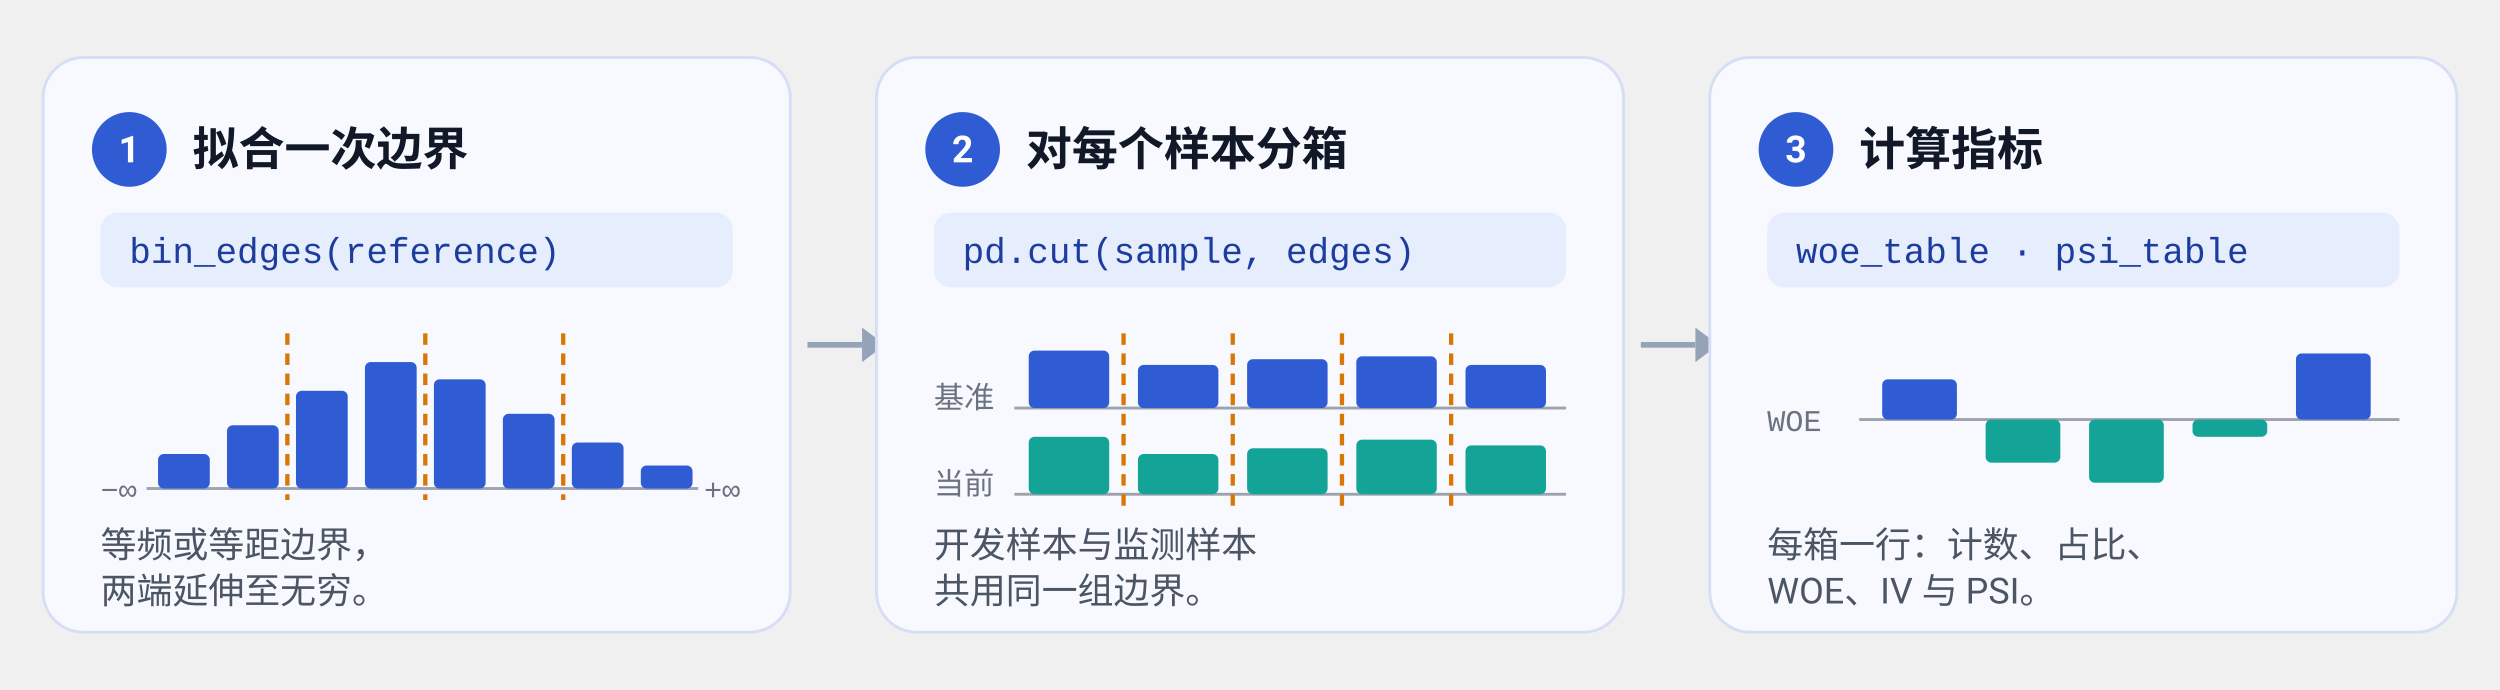
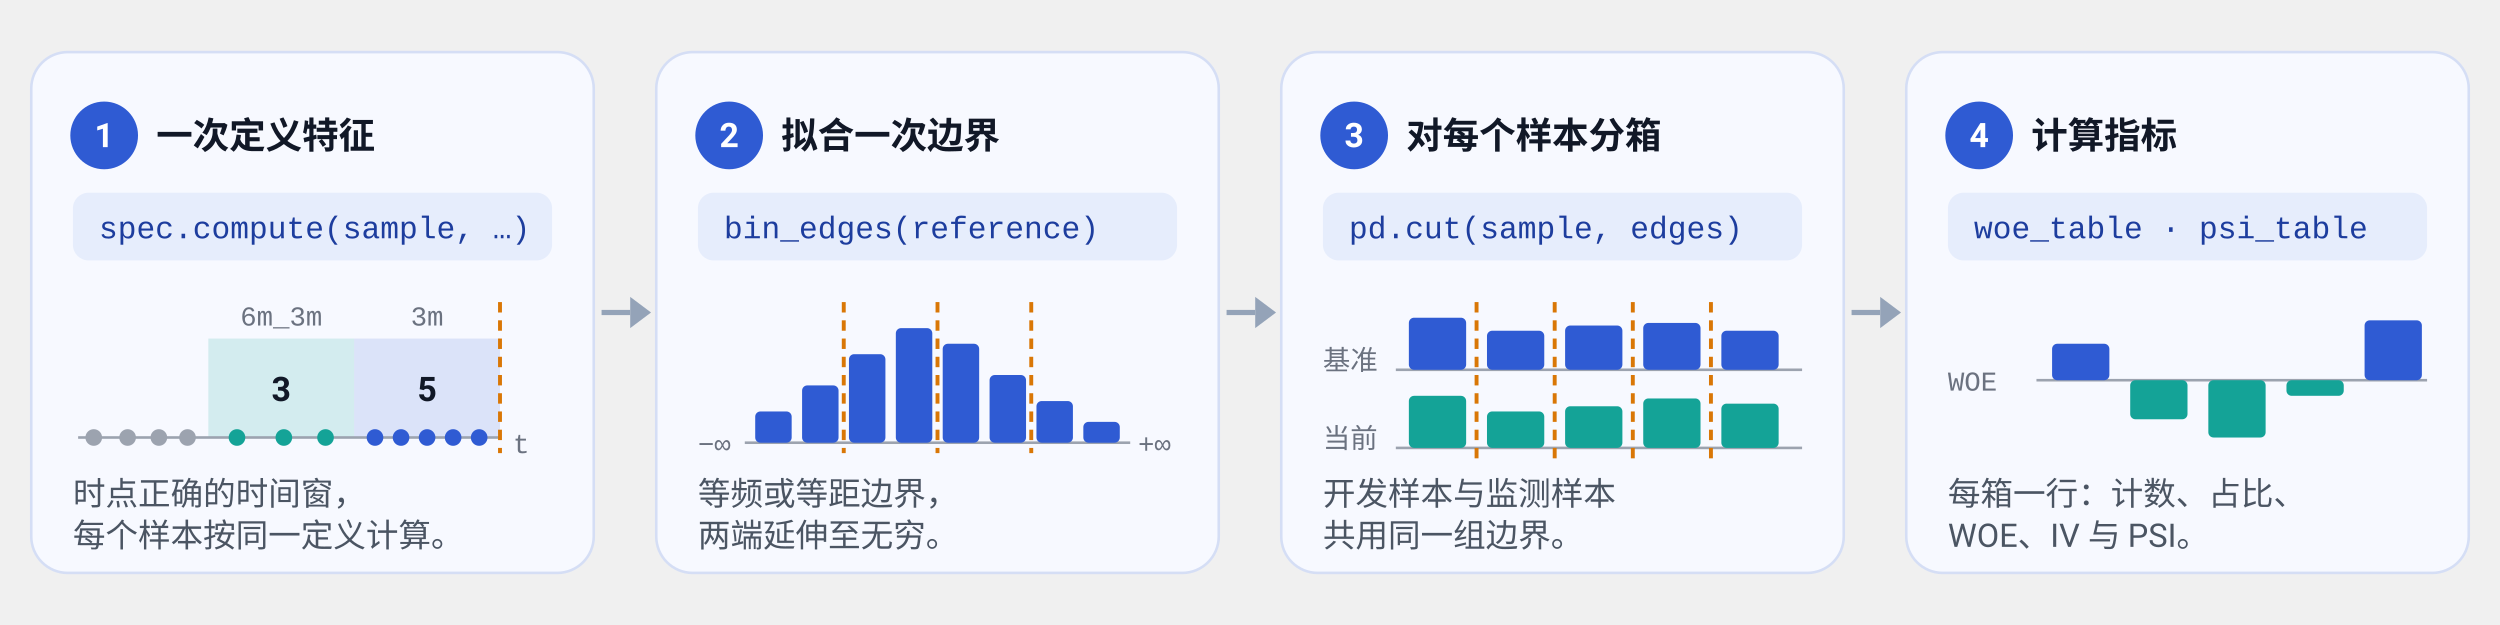
- <svg xmlns="http://www.w3.org/2000/svg" viewBox="0 0 870 240" width="870" height="240" role="img" aria-label="kivi 工作流程：用 bin_edges 拟合一次边界，用 pandas.cut 对每个样本分箱，再用 woe_table 和 psi_table 计算指标">
+ <svg xmlns="http://www.w3.org/2000/svg" viewBox="0 0 960 240" width="960" height="240" role="img" aria-label="kivi 工作流程：用 FeatureSpec 一次定义特征并为每个样本计算，用 bin_edges 拟合一次边界，用 pandas.cut 对每个样本分箱，再用 woe_table 和 psi_table 计算指标">
  <style>
    .card { fill: #f7f9ff; stroke: #d5def5; }
-     .title { fill: #111827; font: 600 16px system-ui, -apple-system, "Segoe UI", Roboto, "Helvetica Neue", Arial, "PingFang SC", "Microsoft YaHei", "Noto Sans CJK SC", sans-serif; }
+     .title { fill: #111827; font: 600 14px system-ui, -apple-system, "Segoe UI", Roboto, "Helvetica Neue", Arial, "PingFang SC", "Microsoft YaHei", "Noto Sans CJK SC", sans-serif; }
    .desc { fill: #4b5563; font: 400 12.5px system-ui, -apple-system, "Segoe UI", Roboto, "Helvetica Neue", Arial, "PingFang SC", "Microsoft YaHei", "Noto Sans CJK SC", sans-serif; }
    .small { fill: #6b7280; font: 500 10.5px ui-monospace, SFMono-Regular, Menlo, Consolas, "Liberation Mono", monospace; }
+     .count { fill: #111827; font: 700 13px system-ui, -apple-system, "Segoe UI", Roboto, Arial, sans-serif; }
    .chip { fill: #e6edfc; }
-     .code { fill: #1d3d9e; font: 500 12.5px ui-monospace, SFMono-Regular, Menlo, Consolas, "Liberation Mono", monospace; }
+     .code { fill: #1d3d9e; font: 500 12px ui-monospace, SFMono-Regular, Menlo, Consolas, "Liberation Mono", monospace; }
    .badge { fill: #2f5bd3; }
    .num { fill: #fff; font: 700 13px system-ui, -apple-system, "Segoe UI", Roboto, Arial, sans-serif; }
    .bar { fill: #2f5bd3; }
    .bar2 { fill: #14a397; }
+     .dot { fill: #9ca3af; }
+     .win { fill: #2f5bd3; fill-opacity: 0.14; }
+     .win2 { fill: #14a397; fill-opacity: 0.16; }
    .edge { stroke: #d97706; stroke-width: 1.5; stroke-dasharray: 4 3; }
    .axis { stroke: #9ca3af; stroke-width: 1; }
    .arrow { stroke: #94a3b8; stroke-width: 2; fill: none; }
    .head { fill: #94a3b8; }
    @media (prefers-color-scheme: dark) {
      .card { fill: #161b26; stroke: #2b3550; }
      .title { fill: #e5e7eb; }
      .desc { fill: #9ca3af; }
      .small { fill: #9ca3af; }
+       .count { fill: #e5e7eb; }
      .chip { fill: #1f2a44; }
      .code { fill: #a9bcff; }
      .badge { fill: #8aa8ff; }
      .num { fill: #14181e; }
      .bar { fill: #8aa8ff; }
      .bar2 { fill: #4fd1c5; }
+       .dot { fill: #6b7280; }
+       .win { fill: #8aa8ff; fill-opacity: 0.18; }
+       .win2 { fill: #4fd1c5; fill-opacity: 0.16; }
      .edge { stroke: #fbbf24; }
      .axis { stroke: #4b5563; }
      .arrow { stroke: #64748b; }
      .head { fill: #64748b; }
    }
  </style>
-   <g transform="translate(15 20)">
-     <rect class="card" width="260" height="200" rx="14" />
-     <circle class="badge" cx="30" cy="32" r="13" />
-     <text class="num" x="30" y="36.5" text-anchor="middle">1</text>
-     <text class="title" x="52" y="37.5">拟合一次边界</text>
-     <rect class="chip" x="20" y="54" width="220" height="26" rx="6" />
-     <text class="code" x="30" y="71.5">bin_edges(reference)</text>
-     <line class="axis" x1="36" y1="150" x2="228" y2="150" />
-     <rect class="bar" x="40" y="138" width="18" height="12" rx="2" />
-     <rect class="bar" x="64" y="128" width="18" height="22" rx="2" />
-     <rect class="bar" x="88" y="116" width="18" height="34" rx="2" />
-     <rect class="bar" x="112" y="106" width="18" height="44" rx="2" />
-     <rect class="bar" x="136" y="112" width="18" height="38" rx="2" />
-     <rect class="bar" x="160" y="124" width="18" height="26" rx="2" />
-     <rect class="bar" x="184" y="134" width="18" height="16" rx="2" />
-     <rect class="bar" x="208" y="142" width="18" height="8" rx="2" />
-     <line class="edge" x1="85" y1="96" x2="85" y2="154" />
-     <line class="edge" x1="133" y1="96" x2="133" y2="154" />
-     <line class="edge" x1="181" y1="96" x2="181" y2="154" />
-     <text class="small" x="20" y="154">−∞</text>
-     <text class="small" x="230" y="154">+∞</text>
-     <text class="desc" x="20" y="174">等频或等距边界，</text>
-     <text class="desc" x="20" y="190">两端延伸至无穷。</text>
+   <g transform="translate(12 20)">
+     <rect class="card" width="216" height="200" rx="14" />
+     <circle class="badge" cx="28" cy="32" r="13" />
+     <text class="num" x="28" y="36.5" text-anchor="middle">1</text>
+     <text class="title" x="48" y="37">一次定义特征</text>
+     <rect class="chip" x="16" y="54" width="184" height="26" rx="6" />
+     <text class="code" x="26" y="71.5">spec.compute(sample, …)</text>
+     <rect class="win2" x="68" y="110" width="56" height="38" />
+     <rect class="win" x="124" y="110" width="56" height="38" />
+     <text class="small" x="96" y="105" text-anchor="middle">6m_3m</text>
+     <text class="small" x="152" y="105" text-anchor="middle">3m</text>
+     <text class="count" x="96" y="134" text-anchor="middle">3</text>
+     <text class="count" x="152" y="134" text-anchor="middle">5</text>
+     <line class="axis" x1="18" y1="148" x2="180" y2="148" />
+     <circle class="dot" cx="24" cy="148" r="3.2" />
+     <circle class="dot" cx="37" cy="148" r="3.2" />
+     <circle class="dot" cx="49" cy="148" r="3.2" />
+     <circle class="dot" cx="60" cy="148" r="3.2" />
+     <circle class="bar2" cx="79" cy="148" r="3.2" />
+     <circle class="bar2" cx="97" cy="148" r="3.2" />
+     <circle class="bar2" cx="113" cy="148" r="3.2" />
+     <circle class="bar" cx="132" cy="148" r="3.2" />
+     <circle class="bar" cx="142" cy="148" r="3.2" />
+     <circle class="bar" cx="152" cy="148" r="3.2" />
+     <circle class="bar" cx="162" cy="148" r="3.2" />
+     <circle class="bar" cx="172" cy="148" r="3.2" />
+     <line class="edge" x1="180" y1="96" x2="180" y2="154" />
+     <text class="small" x="185" y="154">t</text>
+     <text class="desc" x="16" y="174">时点正确的时间窗，</text>
+     <text class="desc" x="16" y="190">每个样本按同一定义计算。</text>
  </g>
-   <path class="arrow" d="M281 120 H 300" />
-   <path class="head" d="M300 114 L 308 120 L 300 126 Z" />
-   <g transform="translate(305 20)">
-     <rect class="card" width="260" height="200" rx="14" />
-     <circle class="badge" cx="30" cy="32" r="13" />
-     <text class="num" x="30" y="36.5" text-anchor="middle">2</text>
-     <text class="title" x="52" y="37.5">对每个样本分箱</text>
-     <rect class="chip" x="20" y="54" width="220" height="26" rx="6" />
-     <text class="code" x="30" y="71.5">pd.cut(sample, edges)</text>
-     <text class="small" x="20" y="122">基准</text>
-     <line class="axis" x1="48" y1="122" x2="240" y2="122" />
-     <rect class="bar" x="53" y="102" width="28" height="20" rx="2" />
-     <rect class="bar" x="91" y="107" width="28" height="15" rx="2" />
-     <rect class="bar" x="129" y="105" width="28" height="17" rx="2" />
-     <rect class="bar" x="167" y="104" width="28" height="18" rx="2" />
-     <rect class="bar" x="205" y="107" width="28" height="15" rx="2" />
-     <text class="small" x="20" y="152">当前</text>
-     <line class="axis" x1="48" y1="152" x2="240" y2="152" />
-     <rect class="bar2" x="53" y="132" width="28" height="20" rx="2" />
-     <rect class="bar2" x="91" y="138" width="28" height="14" rx="2" />
-     <rect class="bar2" x="129" y="136" width="28" height="16" rx="2" />
-     <rect class="bar2" x="167" y="133" width="28" height="19" rx="2" />
-     <rect class="bar2" x="205" y="135" width="28" height="17" rx="2" />
-     <line class="edge" x1="86" y1="96" x2="86" y2="156" />
-     <line class="edge" x1="124" y1="96" x2="124" y2="156" />
-     <line class="edge" x1="162" y1="96" x2="162" y2="156" />
-     <line class="edge" x1="200" y1="96" x2="200" y2="156" />
-     <text class="desc" x="20" y="174">开发样本与监测样本</text>
-     <text class="desc" x="20" y="190">共用同一组边界。</text>
+   <path class="arrow" d="M231 120 H 242" />
+   <path class="head" d="M242 114 L 250 120 L 242 126 Z" />
+   <g transform="translate(252 20)">
+     <rect class="card" width="216" height="200" rx="14" />
+     <circle class="badge" cx="28" cy="32" r="13" />
+     <text class="num" x="28" y="36.5" text-anchor="middle">2</text>
+     <text class="title" x="48" y="37">拟合一次边界</text>
+     <rect class="chip" x="16" y="54" width="184" height="26" rx="6" />
+     <text class="code" x="26" y="71.5">bin_edges(reference)</text>
+     <line class="axis" x1="34" y1="150" x2="182" y2="150" />
+     <rect class="bar" x="38" y="138" width="14" height="12" rx="2" />
+     <rect class="bar" x="56" y="128" width="14" height="22" rx="2" />
+     <rect class="bar" x="74" y="116" width="14" height="34" rx="2" />
+     <rect class="bar" x="92" y="106" width="14" height="44" rx="2" />
+     <rect class="bar" x="110" y="112" width="14" height="38" rx="2" />
+     <rect class="bar" x="128" y="124" width="14" height="26" rx="2" />
+     <rect class="bar" x="146" y="134" width="14" height="16" rx="2" />
+     <rect class="bar" x="164" y="142" width="14" height="8" rx="2" />
+     <line class="edge" x1="72" y1="96" x2="72" y2="154" />
+     <line class="edge" x1="108" y1="96" x2="108" y2="154" />
+     <line class="edge" x1="144" y1="96" x2="144" y2="154" />
+     <text class="small" x="16" y="154">−∞</text>
+     <text class="small" x="185" y="154">+∞</text>
+     <text class="desc" x="16" y="174">等频或等距边界，</text>
+     <text class="desc" x="16" y="190">两端延伸至无穷。</text>
  </g>
-   <path class="arrow" d="M571 120 H 590" />
-   <path class="head" d="M590 114 L 598 120 L 590 126 Z" />
-   <g transform="translate(595 20)">
-     <rect class="card" width="260" height="200" rx="14" />
-     <circle class="badge" cx="30" cy="32" r="13" />
-     <text class="num" x="30" y="36.5" text-anchor="middle">3</text>
-     <text class="title" x="52" y="37.5">计算指标</text>
-     <rect class="chip" x="20" y="54" width="220" height="26" rx="6" />
-     <text class="code" x="30" y="71.5">woe_table · psi_table</text>
-     <text class="small" x="20" y="130">WOE</text>
-     <line class="axis" x1="52" y1="126" x2="240" y2="126" />
-     <rect class="bar" x="60" y="112" width="26" height="14" rx="2" />
-     <rect class="bar2" x="96" y="126" width="26" height="15" rx="2" />
-     <rect class="bar2" x="132" y="126" width="26" height="22" rx="2" />
-     <rect class="bar2" x="168" y="126" width="26" height="6" rx="2" />
-     <rect class="bar" x="204" y="103" width="26" height="23" rx="2" />
-     <text class="desc" x="20" y="174">每箱一行：计数、占比、</text>
-     <text class="desc" x="20" y="190">WOE、IV 与 PSI。</text>
+   <path class="arrow" d="M471 120 H 482" />
+   <path class="head" d="M482 114 L 490 120 L 482 126 Z" />
+   <g transform="translate(492 20)">
+     <rect class="card" width="216" height="200" rx="14" />
+     <circle class="badge" cx="28" cy="32" r="13" />
+     <text class="num" x="28" y="36.5" text-anchor="middle">3</text>
+     <text class="title" x="48" y="37">对每个样本分箱</text>
+     <rect class="chip" x="16" y="54" width="184" height="26" rx="6" />
+     <text class="code" x="26" y="71.5">pd.cut(sample, edges)</text>
+     <text class="small" x="16" y="122">基准</text>
+     <line class="axis" x1="44" y1="122" x2="200" y2="122" />
+     <rect class="bar" x="49" y="102" width="22" height="20" rx="2" />
+     <rect class="bar" x="79" y="107" width="22" height="15" rx="2" />
+     <rect class="bar" x="109" y="105" width="22" height="17" rx="2" />
+     <rect class="bar" x="139" y="104" width="22" height="18" rx="2" />
+     <rect class="bar" x="169" y="107" width="22" height="15" rx="2" />
+     <text class="small" x="16" y="152">当前</text>
+     <line class="axis" x1="44" y1="152" x2="200" y2="152" />
+     <rect class="bar2" x="49" y="132" width="22" height="20" rx="2" />
+     <rect class="bar2" x="79" y="138" width="22" height="14" rx="2" />
+     <rect class="bar2" x="109" y="136" width="22" height="16" rx="2" />
+     <rect class="bar2" x="139" y="133" width="22" height="19" rx="2" />
+     <rect class="bar2" x="169" y="135" width="22" height="17" rx="2" />
+     <line class="edge" x1="75" y1="96" x2="75" y2="156" />
+     <line class="edge" x1="105" y1="96" x2="105" y2="156" />
+     <line class="edge" x1="135" y1="96" x2="135" y2="156" />
+     <line class="edge" x1="165" y1="96" x2="165" y2="156" />
+     <text class="desc" x="16" y="174">开发样本与监测样本</text>
+     <text class="desc" x="16" y="190">共用同一组边界。</text>
+   </g>
+   <path class="arrow" d="M711 120 H 722" />
+   <path class="head" d="M722 114 L 730 120 L 722 126 Z" />
+   <g transform="translate(732 20)">
+     <rect class="card" width="216" height="200" rx="14" />
+     <circle class="badge" cx="28" cy="32" r="13" />
+     <text class="num" x="28" y="36.5" text-anchor="middle">4</text>
+     <text class="title" x="48" y="37">计算指标</text>
+     <rect class="chip" x="16" y="54" width="184" height="26" rx="6" />
+     <text class="code" x="26" y="71.5">woe_table · psi_table</text>
+     <text class="small" x="16" y="130">WOE</text>
+     <line class="axis" x1="50" y1="126" x2="200" y2="126" />
+     <rect class="bar" x="56" y="112" width="22" height="14" rx="2" />
+     <rect class="bar2" x="86" y="126" width="22" height="15" rx="2" />
+     <rect class="bar2" x="116" y="126" width="22" height="22" rx="2" />
+     <rect class="bar2" x="146" y="126" width="22" height="6" rx="2" />
+     <rect class="bar" x="176" y="103" width="22" height="23" rx="2" />
+     <text class="desc" x="16" y="174">每箱一行：计数、占比、</text>
+     <text class="desc" x="16" y="190">WOE、IV 与 PSI。</text>
  </g>
</svg>
